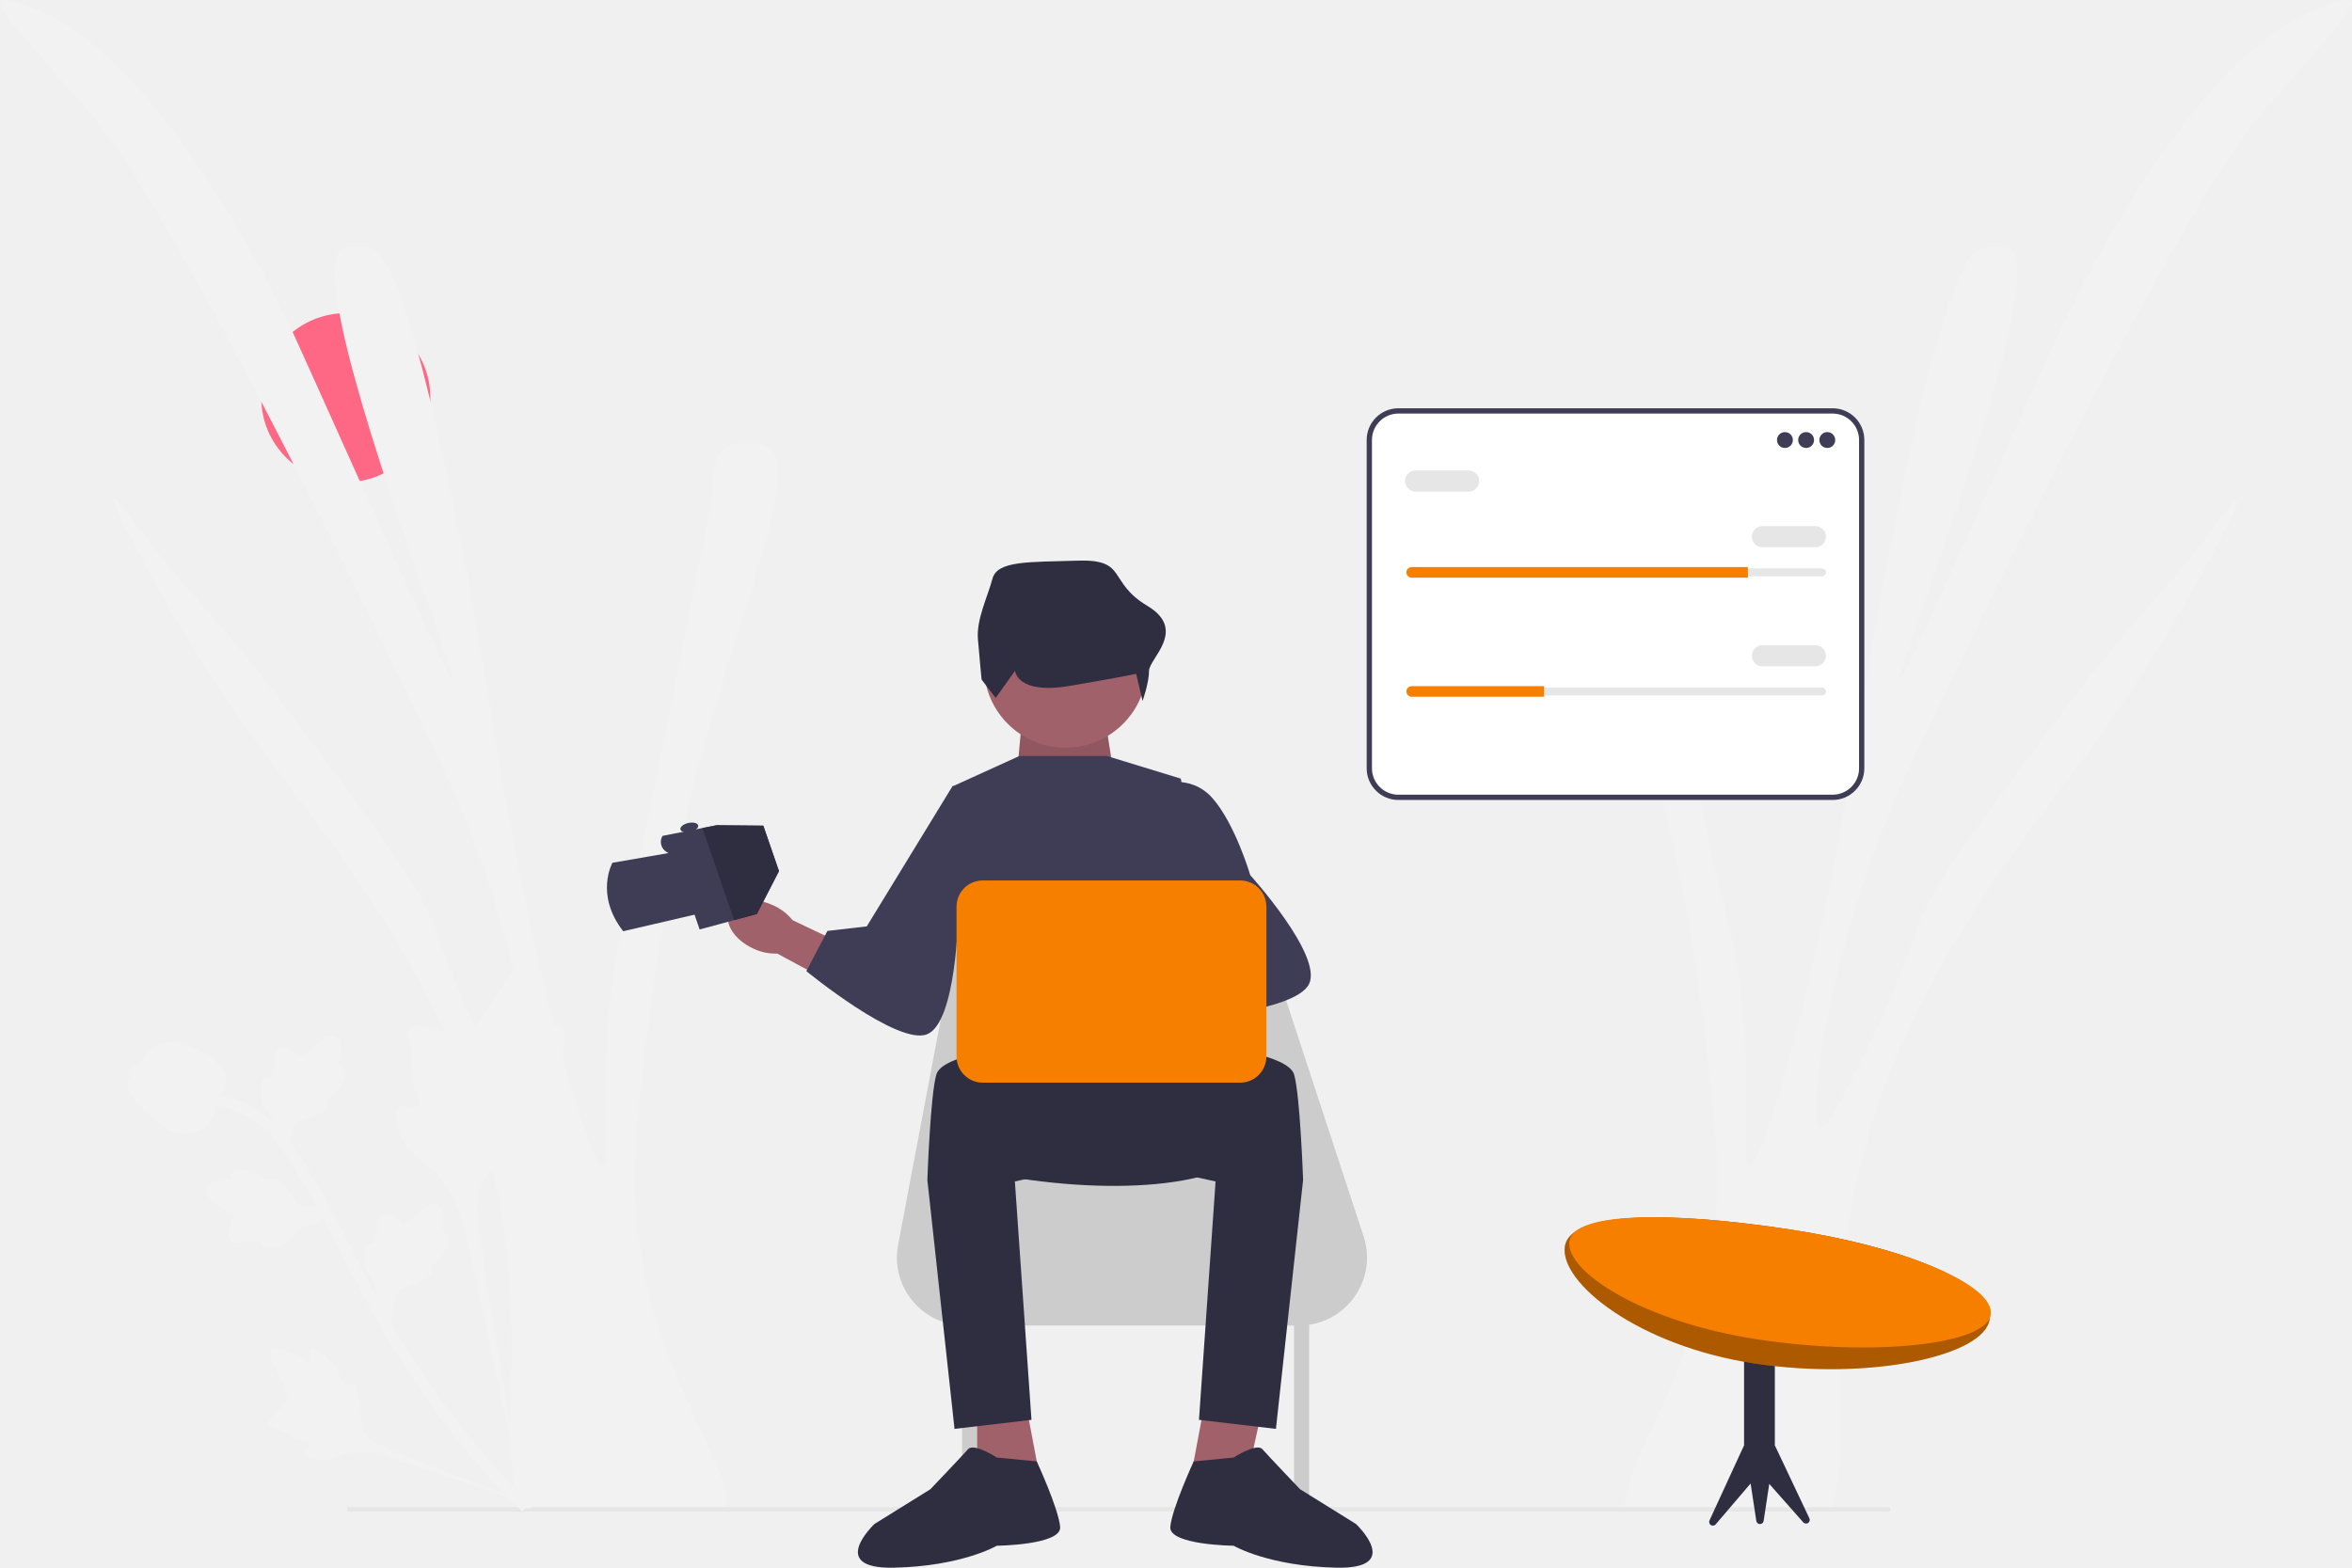
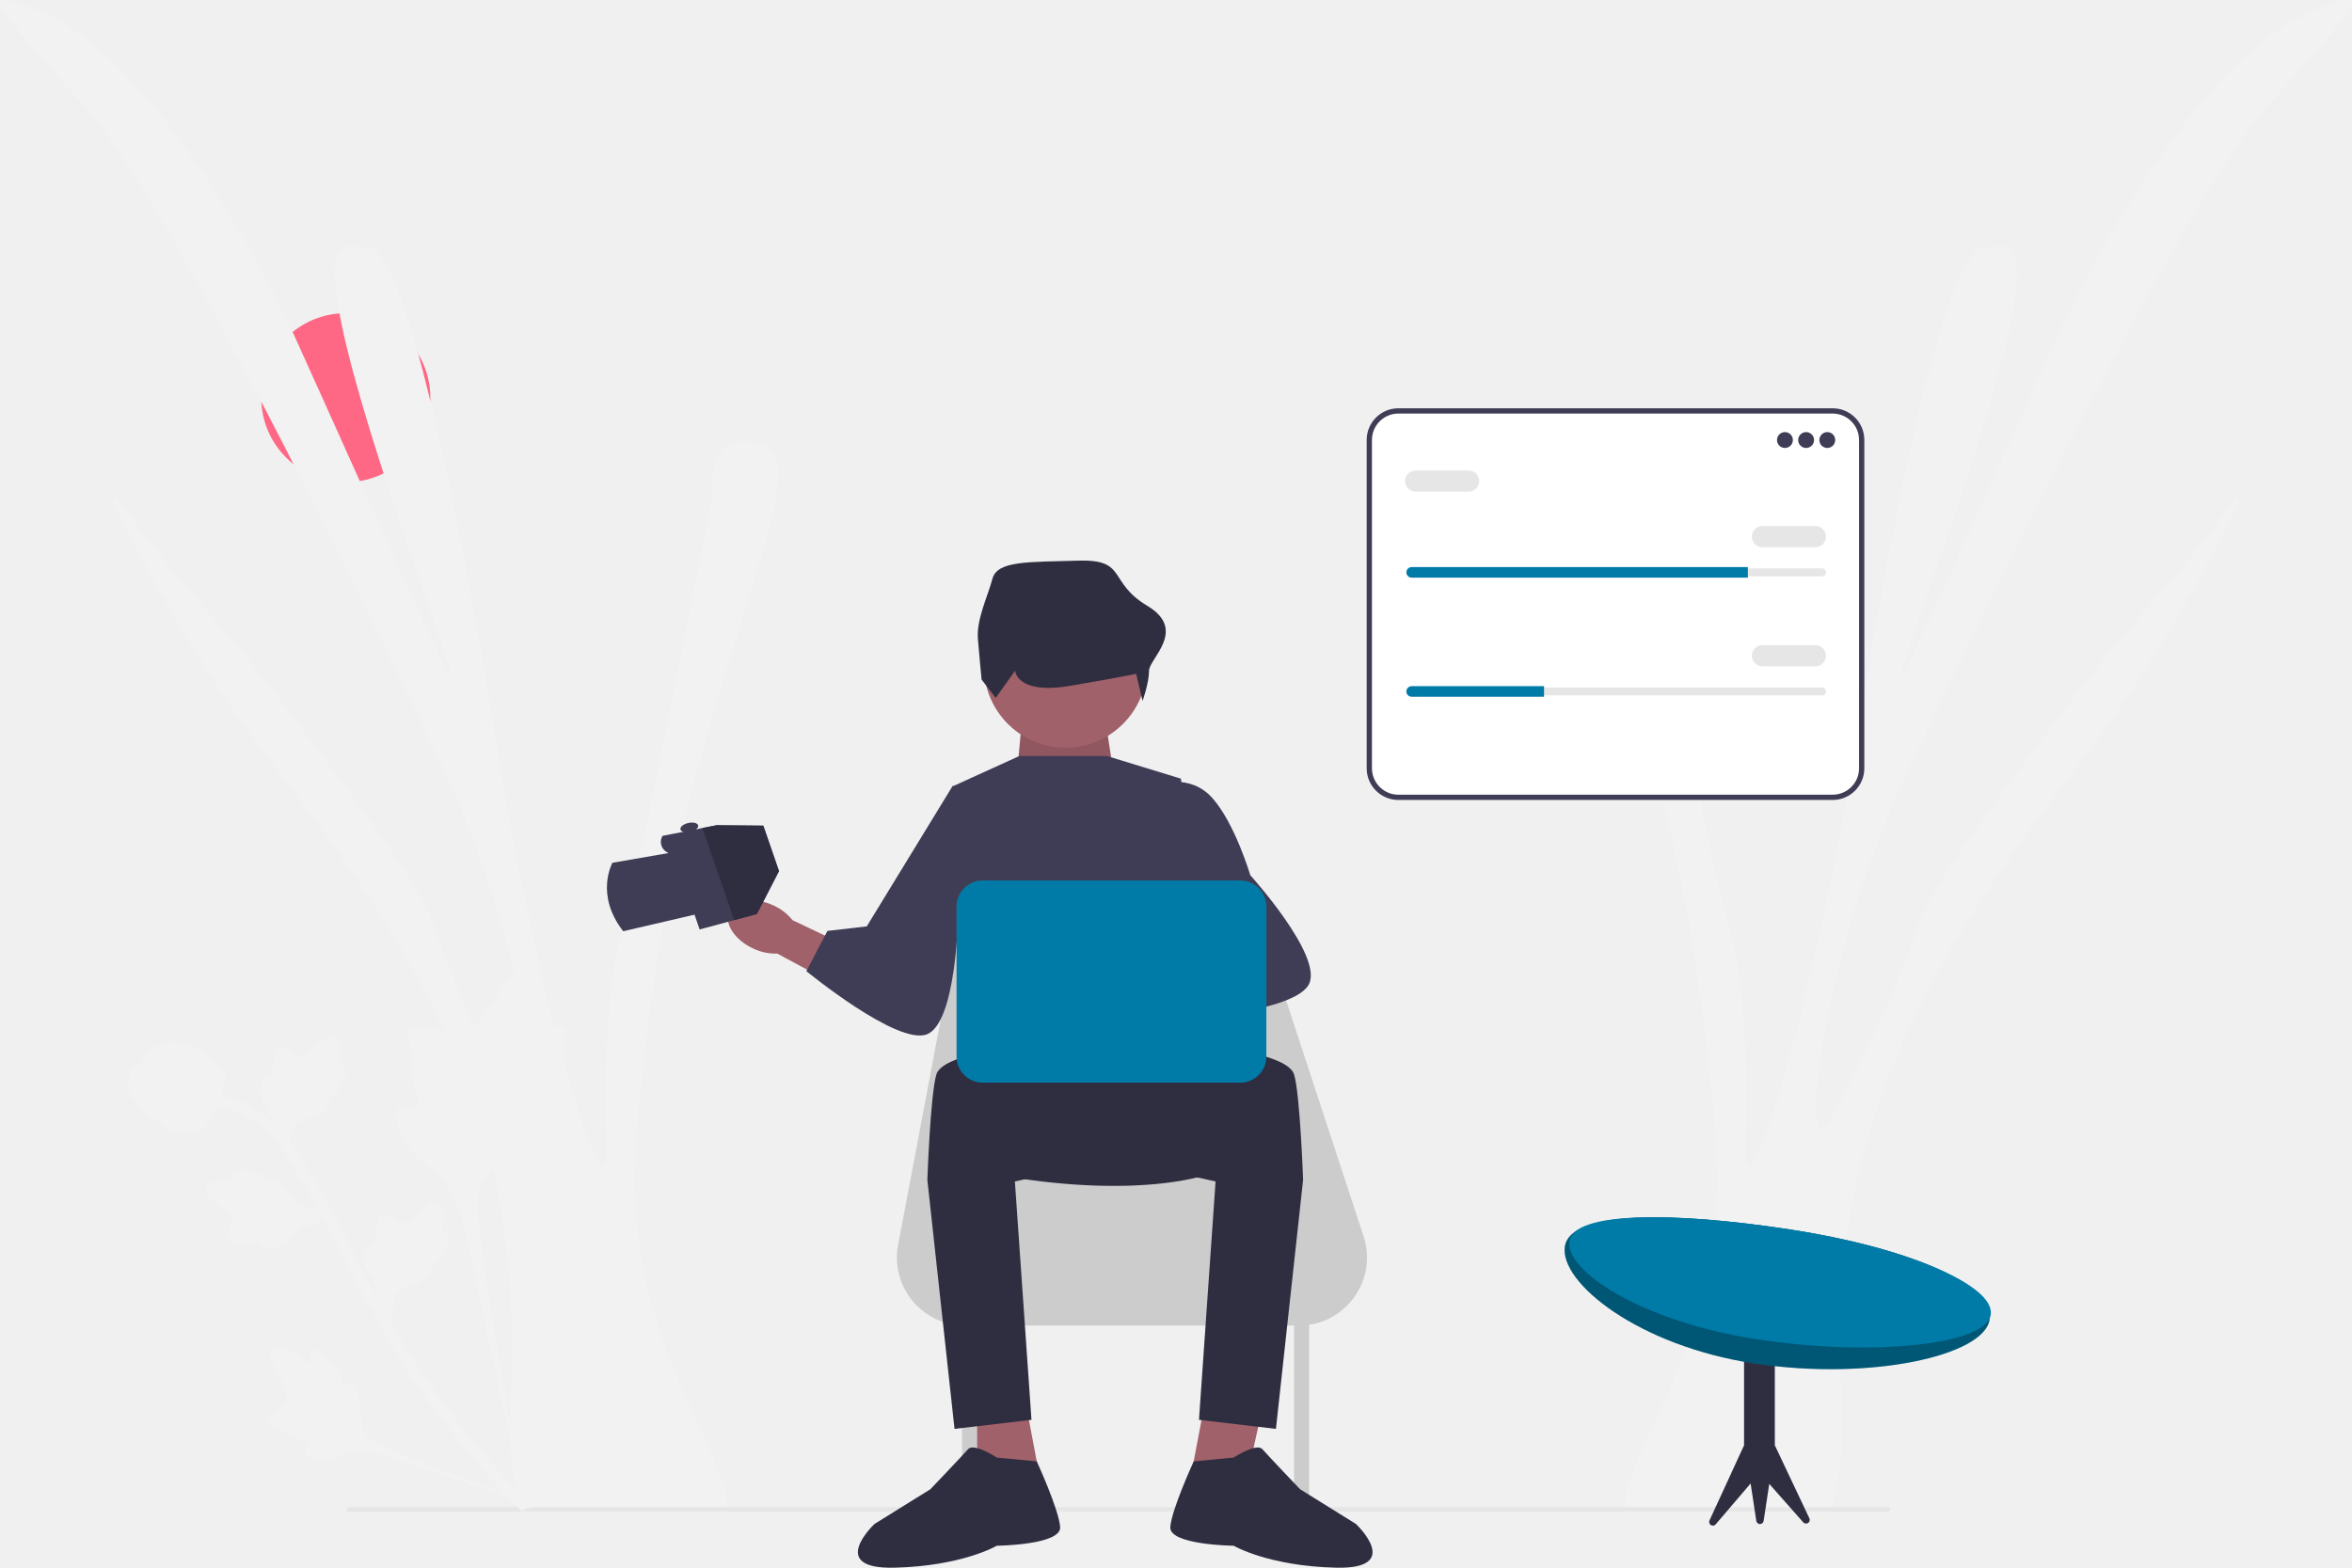
<svg xmlns="http://www.w3.org/2000/svg" width="888.461" height="592.32" viewBox="0 0 888.461 592.32">
  <polygon points="422.23 302.16 383.23 302.16 386.23 270.16 417.23 270.16 422.23 302.16" fill="#a0616a" />
  <polygon points="422.23 302.16 383.23 302.16 386.23 270.16 417.23 270.16 422.23 302.16" opacity=".1" />
  <g>
    <g>
      <circle cx="130.628" cy="150.262" r="31.937" fill="#ff6884" />
      <path d="M274.617,567.299c.181,1.526,.233,2.949,.129,4.346h-76.813c-.699-1.397-1.294-2.846-1.811-4.346-9.391-26.984,6.054-71.897-13.531-138.491-14.54-49.415-41.679-88.067-54.33-106.074-15.549-22.146-33.167-42.585-53.58-75.235-4.424-7.063-8.977-14.721-13.686-23.077-1.578-2.794-19.766-35.211-18.11-36.22,.776-.466,5.588,6.08,7.218,8.279,14.385,19.455,22.741,27.967,34.72,41.964,7.27,8.486,15.859,18.964,27.915,35.134,30.917,41.421,46.362,62.118,51.743,77.615,1.423,4.139,9.003,26.544,23.284,54.33,7.296,14.178,10.944,21.266,12.936,20.697,5.64-1.63-1.966-60.333-25.872-119.01-4.088-9.986-7.141-16.377-12.936-28.459-9.417-19.714-61.859-129.281-100.408-194.865-4.838-8.253-9.469-15.782-13.738-22.379-.828-1.242-1.63-2.458-2.406-3.622-5.381-8.02-10.142-14.359-14.1-18.447-2.096-2.173-7.425-8.331-18.11-20.697C8.889,13.826,5.784,10.178,3.689,7.514c-.31-.388-.595-.776-.828-1.112C.325,3.09-.399,1.485,.196,.632,1.05-.584,4.335,.114,7.932,1.382c.388,.129,.802,.285,1.19,.44,3.907,1.449,7.865,3.338,9.184,3.984,12.108,5.821,23.931,16.247,34.875,28.64,4.062,4.579,7.969,9.417,11.746,14.385,12.16,16.04,22.767,33.504,30.787,47.863,9.831,17.696,15.73,30.71,15.73,30.71,27.45,60.617,57.901,129.953,59.505,129.358,1.759-.647-32.003-86.955-41.834-133.834-3.286-15.704-3.881-26.984,.44-29.157,.155-.078,.31-.155,.492-.207,.673-.233,1.294-.207,1.63-.181,0,0,4.01-.517,8.227,.388,5.252,1.138,11.228,15.756,17.049,36.272,15.135,52.882,29.519,144.83,29.519,144.83,14.385,91.974,36.22,166.407,41.395,165.579,2.872-.466-1.242-23.569,2.587-62.092,2.691-27.01,5.743-26.182,15.523-75.028,15.523-77.486,23.284-116.216,23.284-116.422-.078-1.63-.285-4.916,.207-8.331,.517-3.7,1.837-7.58,4.967-9.779,4.76-3.363,12.418-1.914,15.523,0,2.484,1.552,3.751,4.398,4.036,8.486,1.707,25.716-35.237,100.279-48.018,201.075-6.364,50.217-9.857,77.615,0,113.835,9.754,35.91,26.751,58.78,28.64,75.105Z" fill="#f2f2f2" />
    </g>
    <path d="M613.844,567.299c-.181,1.526-.233,2.949-.129,4.346h76.813c.699-1.397,1.294-2.846,1.811-4.346,9.391-26.984-6.054-71.897,13.531-138.491,14.54-49.415,41.679-88.067,54.33-106.074,15.549-22.146,33.167-42.585,53.58-75.235,4.424-7.063,8.977-14.721,13.686-23.077,1.578-2.794,19.766-35.211,18.11-36.22-.776-.466-5.588,6.08-7.218,8.279-14.385,19.455-22.741,27.967-34.72,41.964-7.27,8.486-15.859,18.964-27.915,35.134-30.917,41.421-46.362,62.118-51.743,77.615-1.423,4.139-9.003,26.544-23.284,54.33-7.296,14.178-10.944,21.266-12.936,20.697-5.64-1.63,1.966-60.333,25.872-119.01,4.088-9.986,7.141-16.377,12.936-28.459,9.417-19.714,61.859-129.281,100.408-194.865,4.838-8.253,9.469-15.782,13.738-22.379,.828-1.242,1.63-2.458,2.406-3.622,5.381-8.02,10.142-14.359,14.1-18.447,2.096-2.173,7.425-8.331,18.11-20.697,4.243-4.916,7.348-8.564,9.443-11.228,.31-.388,.595-.776,.828-1.112,2.536-3.311,3.26-4.916,2.665-5.769-.854-1.216-4.139-.517-7.736,.75-.388,.129-.802,.285-1.19,.44-3.907,1.449-7.865,3.338-9.184,3.984-12.108,5.821-23.931,16.247-34.875,28.64-4.062,4.579-7.969,9.417-11.746,14.385-12.16,16.04-22.767,33.504-30.787,47.863-9.831,17.696-15.73,30.71-15.73,30.71-27.45,60.617-57.901,129.953-59.505,129.358-1.759-.647,32.003-86.955,41.834-133.834,3.286-15.704,3.881-26.984-.44-29.157-.155-.078-.31-.155-.492-.207-.673-.233-1.294-.207-1.63-.181,0,0-4.01-.517-8.227,.388-5.252,1.138-11.228,15.756-17.049,36.272-15.135,52.882-29.519,144.83-29.519,144.83-14.385,91.974-36.22,166.407-41.395,165.579-2.872-.466,1.242-23.569-2.587-62.092-2.691-27.01-5.743-26.182-15.523-75.028-15.523-77.486-23.284-116.216-23.284-116.422,.078-1.63,.285-4.916-.207-8.331-.517-3.7-1.837-7.58-4.967-9.779-4.76-3.363-12.418-1.914-15.523,0-2.484,1.552-3.751,4.398-4.036,8.486-1.707,25.716,35.237,100.279,48.018,201.075,6.364,50.217,9.857,77.615,0,113.835-9.754,35.91-26.751,58.78-28.64,75.105Z" fill="#f2f2f2" />
    <path d="M714.128,570.285h0c0,.464-.376,.84-.84,.84H131.088v-1.68H713.288c.464,0,.84,.376,.84,.84Z" fill="#e6e6e6" />
    <polygon points="366.268 534.679 372.823 564.09 393.344 561.24 387.644 531.03 366.268 534.679" fill="#a0616a" />
    <polygon points="476.281 534.679 469.725 564.09 449.205 561.24 454.905 531.03 476.281 534.679" fill="#a0616a" />
    <path d="M515.091,467.111l-36.933-112.5c-8.262-25.167-31.755-42.181-58.244-42.181h-0c-29.464,0-54.76,20.961-60.235,49.911l-20.425,108.009c-2.925,15.466,8.604,29.798,24.164,30.438v73.847h5.7v-73.817h119.703v73.817h5.7v-74.109c15.4-2.282,25.615-18.047,20.57-33.416Z" fill="#ccc" />
    <path d="M438.66,390.521l-69.542,2.28s-26.221,46.741,19.95,53.011c46.171,6.27,86.642-.57,88.352-20.52s-12.54-35.341-38.761-34.771Z" fill="#2f2e41" />
    <path d="M382.228,395.652s-26.221,2.85-28.501,10.26c-2.28,7.41-3.42,39.901-3.42,39.901l10.26,94.052,29.071-3.42-6.27-90.062,33.631-7.41-34.771-43.321Z" fill="#2f2e41" />
    <path d="M376.528,550.695s-8.626-5.7-10.868-3.135-14.212,15.105-14.212,15.105l-21.09,13.11s-18.24,17.1,7.41,16.53c25.651-.57,38.761-8.292,38.761-8.292,0,0,24.511-.258,23.941-7.098-.57-6.84-8.841-24.768-8.841-24.768l-15.1-1.453Z" fill="#2f2e41" />
    <path d="M460.32,395.652s26.221,2.85,28.501,10.26,3.42,39.901,3.42,39.901l-10.26,94.052-29.071-3.42,6.27-90.062-33.631-7.41,34.771-43.321Z" fill="#2f2e41" />
    <path d="M466.02,550.695s8.626-5.7,10.868-3.135,14.212,15.105,14.212,15.105l21.09,13.11s18.24,17.1-7.41,16.53-38.761-8.292-38.761-8.292c0,0-24.511-.258-23.941-7.098,.57-6.84,8.841-24.768,8.841-24.768l15.1-1.453Z" fill="#2f2e41" />
    <path d="M418.139,285.639h-33.09l-25.051,11.4,5.7,75.242s-7.105,22.875,1.578,24.263c8.683,1.388,56.564,9.938,69.674,2.528,13.11-7.41,24.511-5.13,24.511-5.13l-15.39-99.752-27.931-8.55Z" fill="#3f3d56" />
    <circle cx="402.464" cy="251.723" r="30.781" fill="#a0616a" />
    <path d="M370.797,256.761l5.317,6.932,7.317-10.26s.61,9.12,20.732,5.7,25.001-4.56,25.001-4.56l2.439,10.26s2.439-6.84,2.439-11.4,14.634-15.39-.61-24.511-7.317-17.67-26.22-17.1c-18.903,.57-30.488,0-32.318,6.84-1.829,6.84-6.098,15.39-5.488,22.801s1.39,15.298,1.39,15.298Z" fill="#2f2e41" />
    <path id="uuid-7ddbc389-7cdc-46c2-935f-0ff8b929a928-510" d="M429.029,391.708c-7.41,2.462-14.687,.633-16.253-4.083-1.566-4.716,3.172-10.534,10.586-12.995,2.948-1.024,6.098-1.327,9.187-.884l31.53-10.033,4.393,14.896-31.549,8.309c-2.211,2.204-4.917,3.846-7.893,4.789Z" fill="#a0616a" />
    <g>
      <path id="uuid-04944d89-6e1c-4a13-b790-56aa68a198ee-511" d="M284.561,358.393c-7.095-3.26-11.164-9.564-9.089-14.079,2.076-4.515,9.509-5.531,16.607-2.269,2.853,1.264,5.362,3.194,7.316,5.626l29.888,14.194-6.96,13.884-28.726-15.467c-3.12,.101-6.219-.547-9.037-1.889Z" fill="#a0616a" />
      <path d="M359.895,296.879s11.86,4.84,11.492,17.758-9.434,30.971-9.434,30.971c0,0-.633,40.754-11.775,45.165s-45.576-23.86-45.576-23.86l7.953-15.192,14.864-1.715,32.476-53.127Z" fill="#3f3d56" />
    </g>
    <path d="M437.52,296.469s11.97-4.56,20.52,5.13,14.25,29.071,14.25,29.071c0,0,27.361,30.211,22.23,41.041-5.13,10.83-49.591,13.68-49.591,13.68l-4.56-16.53,9.69-11.4-12.54-60.991Z" fill="#3f3d56" />
-     <path d="M468.497,409.047h-97.296c-5.443,0-9.87-4.428-9.87-9.87v-56.641c0-5.442,4.428-9.87,9.87-9.87h97.296c5.443,0,9.87,4.428,9.87,9.87v56.641c0,5.442-4.428,9.87-9.87,9.87Z" fill="#f77f00" />
+     <path d="M468.497,409.047h-97.296c-5.443,0-9.87-4.428-9.87-9.87v-56.641c0-5.442,4.428-9.87,9.87-9.87h97.296c5.443,0,9.87,4.428,9.87,9.87v56.641c0,5.442-4.428,9.87-9.87,9.87Z" fill="#007BA7" />
    <g>
      <path d="M211.919,388.118c-2.41-1.265-6.209,4.021-8.264,2.792-2.048-1.225,1.011-6.899-.141-14.846-.208-1.433-1.517-10.463-5.156-11.256-6.898-1.502-16.1,27.913-26.502,26.554-2.283-.298-4.866-2.11-11.939-3.278-2.814-.465-4.365-.501-5.272,.427-1.287,1.317-.153,3.427,.683,8.434,1.254,7.51-.416,8.039,1.11,13.706,1.133,4.207,2.649,6.125,1.652,7.295-1.41,1.655-5.356-1.116-7.38,.598-2.066,1.749-.737,6.988,.854,10.543,2.985,6.672,7.759,9.346,11.653,12.852,4.231,3.81,9.401,10.385,12.421,22.341l22.97,107.095c-4.228-22.275-14.755-83.991-17.699-107.522-.85-6.793-1.494-13.817,2.68-19.319,4.019-5.297,12.021-8.545,19.891-16.468,.919-.925,3.445-3.533,2.736-5.528-.586-1.649-2.849-1.376-3.419-2.907-.765-2.054,2.686-4.211,5.643-8.947,2.085-3.339,2.864-6.262,3.534-8.776,.202-.758,3.153-12.108-.056-13.791l-0,0Z" fill="#f2f2f2" />
      <path d="M117.726,510.004c-1.316,.818,.182,4.207-1.014,4.861-1.192,.652-3.095-2.487-7.327-4.214-.763-.311-5.573-2.275-7.012-.717-2.728,2.952,9.054,15.956,5.386,20.669-.805,1.034-2.44,1.779-5.054,4.914-1.04,1.247-1.505,1.998-1.311,2.71,.275,1.012,1.638,1.064,4.337,2.098,4.047,1.552,3.825,2.524,7.047,3.41,2.392,.658,3.77,.467,4.057,1.294,.406,1.17-2.093,2.307-1.836,3.795,.262,1.518,3.217,2.378,5.421,2.623,4.136,.46,6.826-1.112,9.67-2.011,3.091-.977,7.809-1.618,14.549,.35l59.191,19.626c-12.153-4.352-45.481-16.992-57.879-22.337-3.579-1.543-7.213-3.253-8.708-6.89-1.44-3.501-.726-8.365-2.343-14.514-.189-.718-.74-2.71-1.924-2.938-.978-.188-1.497,1.001-2.413,.839-1.229-.217-1.292-2.534-2.763-5.351-1.037-1.987-2.247-3.213-3.288-4.267-.314-.318-5.033-5.041-6.785-3.952l0,0Z" fill="#f2f2f2" />
      <path d="M147.687,499.69l-5.168-6.606,.032-.762c.147-3.523-.493-6.48-1.904-8.792-.224-.368-.467-.724-.715-1.087-.981-1.438-2.2-3.225-2.563-5.961-.199-1.527-.394-5.227,2.088-6.284,.664-.291,1.3-.295,1.854-.183,.001-.114,.003-.229,.005-.353,.042-1.515,.317-2.323,.583-3.101,.203-.598,.414-1.215,.57-2.465,.069-.548,.1-1.012,.127-1.402,.083-1.181,.249-2.63,1.612-3.447,1.488-.823,2.982-.094,3.972,.389,1.766,.859,2.799,1.627,3.484,2.136,.25,.186,.532,.395,.641,.446,.888,.398,4.281-2.577,5.564-3.689,2.876-2.51,5.364-4.682,7.753-3.365,1.71,.941,2.28,3.228,1.734,6.982-.171,1.169-.497,2.178-.823,3.013,.691-.01,1.428,.174,2.059,.787h0c1.492,1.454,1.075,4.088-1.231,7.836-.571,.933-1.343,2.185-2.744,3.422-.66,.582-1.306,1.022-1.864,1.39,.191,.336,.333,.74,.359,1.23,.078,1.441-.829,2.709-2.748,3.722-2.094,1.144-4.003,1.786-5.685,2.355-1.468,.498-2.731,.931-3.565,1.526-1.533,1.125-1.981,3.183-2.408,5.758l-1.019,6.504-0,0Z" fill="#f2f2f2" />
      <path d="M125.337,455.171l-5.079,6.674-.745,.163c-3.445,.751-6.143,2.121-8.022,4.072-.299,.31-.581,.636-.87,.967-1.142,1.313-2.561,2.946-5.116,3.991-1.427,.58-4.956,1.707-6.608-.426-.45-.569-.615-1.183-.647-1.747-.11,.028-.222,.055-.342,.085-1.476,.343-2.328,.282-3.147,.223-.63-.045-1.28-.092-2.529,.073-.548,.073-1.004,.16-1.388,.233-1.163,.219-2.607,.427-3.744-.685-1.173-1.231-.847-2.861-.632-3.941,.383-1.926,.864-3.12,1.182-3.912,.117-.289,.247-.615,.269-.734,.16-.96-3.579-3.487-4.98-4.447-3.157-2.145-5.889-4.001-5.221-6.646,.477-1.893,2.544-3.024,6.314-3.448,1.174-.131,2.233-.072,3.123,.032-.185-.666-.194-1.426,.239-2.192h0c1.028-1.812,3.682-2.077,7.892-.797,1.048,.316,2.454,.745,4.006,1.786,.73,.491,1.32,1.004,1.817,1.451,.277-.27,.631-.51,1.099-.659,1.375-.441,2.831,.115,4.297,1.714,1.638,1.735,2.743,3.419,3.72,4.902,.854,1.294,1.593,2.405,2.38,3.061,1.477,1.198,3.581,1.109,6.18,.869l6.55-.664-0,0Z" fill="#f2f2f2" />
      <path d="M108.766,436.54l-5.168-6.606,.032-.762c.147-3.523-.493-6.48-1.904-8.792-.224-.368-.467-.724-.715-1.087-.981-1.438-2.2-3.225-2.563-5.961-.199-1.527-.394-5.227,2.088-6.284,.664-.291,1.3-.295,1.854-.183,.001-.114,.003-.229,.005-.353,.042-1.515,.317-2.323,.583-3.101,.203-.598,.414-1.215,.57-2.465,.069-.548,.1-1.012,.127-1.402,.083-1.181,.249-2.63,1.612-3.447,1.488-.823,2.982-.094,3.972,.389,1.766,.859,2.799,1.627,3.484,2.136,.25,.186,.532,.395,.641,.446,.888,.398,4.281-2.577,5.564-3.689,2.876-2.51,5.364-4.682,7.753-3.365,1.71,.941,2.28,3.228,1.734,6.982-.171,1.169-.497,2.178-.823,3.013,.691-.01,1.428,.174,2.059,.787h0c1.492,1.454,1.075,4.088-1.231,7.836-.571,.933-1.343,2.185-2.744,3.422-.66,.582-1.306,1.022-1.864,1.39,.191,.336,.333,.74,.359,1.23,.078,1.441-.829,2.709-2.748,3.722-2.094,1.144-4.003,1.786-5.685,2.355-1.468,.498-2.731,.931-3.565,1.526-1.533,1.125-1.981,3.183-2.408,5.758l-1.019,6.504-0,0Z" fill="#f2f2f2" />
      <path d="M200.912,569.795l-2.061-.015-1.418-1.495,1.418,1.495-1.611,1.267c-.127-.144-.449-.456-.948-.948-2.731-2.694-11.048-10.891-22.392-24.88-7.919-9.765-15.424-20.197-22.31-31.01-6.897-10.83-11.479-19.423-15.163-26.329-2.778-5.209-5.341-10.219-7.835-15.102-6.667-13.042-12.967-25.361-21.675-37.93-1.943-2.807-5.989-8.648-13.479-12.9-4.345-2.466-9.204-4.038-14.442-4.667l.492-4.095c5.785,.699,11.164,2.442,15.988,5.18,8.305,4.715,12.714,11.079,14.833,14.137,8.862,12.791,15.221,25.229,21.952,38.398,2.487,4.864,5.038,9.853,7.804,15.041,3.649,6.842,8.192,15.36,15.001,26.05,6.803,10.685,14.217,20.988,22.035,30.631,11.202,13.812,19.396,21.886,22.087,24.538,1.436,1.417,1.737,1.714,1.727,2.633l-0-0Z" fill="#f2f2f2" />
      <path d="M75.995,426.822c-.144,.089-.292,.175-.445,.256-3.087,1.68-6.956,1.597-11.499-.245-2.134-.869-3.839-2.309-7.24-5.182-.525-.442-3.152-2.709-6.081-6.251-1.915-2.313-2.523-3.399-2.598-4.644-.085-1.385,.368-2.666,1.08-3.781-.251-.308-.429-.677-.501-1.119-.304-1.831,1.404-2.619,2.321-3.057,.469-.213,1.056-.476,1.623-.868,.894-.613,1.22-1.192,1.717-2.065,.475-.836,1.065-1.876,2.223-2.963,2.275-2.154,4.919-2.762,5.79-2.963,4.574-1.074,8.262,.723,12.533,2.804,.854,.419,3.873,2,6.959,4.817,2.226,2.032,2.803,3.189,3.093,4.136,.601,1.941,.173,3.529-1.111,7.242-1.337,3.883-2.01,5.829-2.758,7.222-1.747,3.237-2.844,5.27-5.105,6.663l0,0Z" fill="#f2f2f2" />
    </g>
    <g>
      <path d="M235.426,351.842l26.933-6.261,1.93,5.595,13.029-3.519,8.593-2.322,8.346-16.214-5.922-17.164-17.634-.165-5.392,1.06-15.041,2.959h0c-1.274,2.106-.578,4.847,1.546,6.091l.697,.408-21.162,3.664s-6.76,12.03,4.076,25.868Z" fill="#3f3d56" />
      <polygon points="265.31 312.852 277.318 347.657 285.912 345.335 294.258 329.121 288.336 311.957 270.703 311.791 265.31 312.852" fill="#2f2e41" />
      <ellipse cx="260.383" cy="312.624" rx="3.438" ry="1.719" transform="translate(-61.41236 63.66451) rotate(-12.48164)" fill="#3f3d56" />
    </g>
    <g>
      <path d="M683.442,573.548l-12.924-27.314-.077,.056v-35.501h-11.625v35.501l-.077-.056-12.924,28.089c-.383,.673-.149,1.529,.524,1.912,.57,.325,1.29,.211,1.732-.275l13.219-15.468,2.139,14.084c.085,.77,.778,1.324,1.548,1.239,.652-.072,1.167-.587,1.239-1.239l2.116-13.929,12.855,14.538c.521,.573,1.408,.615,1.98,.094,.486-.442,.6-1.161,.275-1.732Z" fill="#2f2e41" />
-       <path d="M591.121,470.963c-2.058,13.617,27.724,37.554,71.631,44.191s86.743-2.949,88.801-16.566-32.075-27.524-75.982-34.161-82.392-7.081-84.45,6.536Z" fill="#f77f00" />
+       <path d="M591.121,470.963c-2.058,13.617,27.724,37.554,71.631,44.191s86.743-2.949,88.801-16.566-32.075-27.524-75.982-34.161-82.392-7.081-84.45,6.536Z" fill="#007BA7" />
      <path d="M591.121,470.963c-2.058,13.617,27.724,37.554,71.631,44.191s86.743-2.949,88.801-16.566-32.075-27.524-75.982-34.161-82.392-7.081-84.45,6.536Z" isolation="isolate" opacity=".3" />
-       <path d="M592.851,468.97c-1.695,11.215,27.367,30.464,71.274,37.1s86.182,1.894,87.877-9.321-32.524-25.686-76.431-32.323-81.025-6.671-82.72,4.543Z" fill="#f77f00" />
+       <path d="M592.851,468.97c-1.695,11.215,27.367,30.464,71.274,37.1s86.182,1.894,87.877-9.321-32.524-25.686-76.431-32.323-81.025-6.671-82.72,4.543Z" fill="#007BA7" />
    </g>
    <g>
      <path d="M692.277,302.252h-164.047c-6.604,0-11.977-5.373-11.977-11.977v-124.047c0-6.604,5.373-11.977,11.977-11.977h164.047c6.604,0,11.977,5.373,11.977,11.977v124.047c0,6.604-5.373,11.977-11.977,11.977Z" fill="#fff" />
      <path d="M692.277,302.252h-164.047c-6.604,0-11.977-5.373-11.977-11.977v-124.047c0-6.604,5.373-11.977,11.977-11.977h164.047c6.604,0,11.977,5.373,11.977,11.977v124.047c0,6.604-5.373,11.977-11.977,11.977Zm-164.047-146c-5.501,0-9.977,4.476-9.977,9.977v124.047c0,5.501,4.476,9.977,9.977,9.977h164.047c5.501,0,9.977-4.476,9.977-9.977v-124.047c0-5.501-4.476-9.977-9.977-9.977h-164.047Z" fill="#3f3d56" />
      <circle cx="674.254" cy="166.252" r="3" fill="#3f3d56" />
      <circle cx="682.254" cy="166.252" r="3" fill="#3f3d56" />
      <circle cx="690.254" cy="166.252" r="3" fill="#3f3d56" />
      <path d="M533.254,214.752c-.827,0-1.5,.673-1.5,1.5,0,.403,.156,.776,.438,1.052,.285,.292,.659,.448,1.062,.448h155c.827,0,1.5-.673,1.5-1.5,0-.403-.156-.776-.438-1.052-.285-.292-.659-.448-1.062-.448h-155Z" fill="#e6e6e6" />
-       <path d="M660.254,214.252v4h-127c-.55,0-1.05-.22-1.41-.59-.37-.36-.59-.86-.59-1.41,0-1.1,.9-2,2-2h127Z" fill="#f77f00" />
+       <path d="M660.254,214.252v4h-127c-.55,0-1.05-.22-1.41-.59-.37-.36-.59-.86-.59-1.41,0-1.1,.9-2,2-2h127Z" fill="#007BA7" />
      <path d="M685.754,206.752h-20c-2.206,0-4-1.794-4-4s1.794-4,4-4h20c2.206,0,4,1.794,4,4s-1.794,4-4,4Z" fill="#e6e6e6" />
      <path d="M554.754,185.752h-20c-2.206,0-4-1.794-4-4s1.794-4,4-4h20c2.206,0,4,1.794,4,4s-1.794,4-4,4Z" fill="#e6e6e6" />
      <path d="M533.254,259.752c-.827,0-1.5,.673-1.5,1.5,0,.403,.156,.776,.438,1.052,.285,.292,.659,.448,1.062,.448h155c.827,0,1.5-.673,1.5-1.5,0-.403-.156-.776-.438-1.052-.285-.292-.659-.448-1.062-.448h-155Z" fill="#e6e6e6" />
-       <path d="M583.254,259.252v4h-50c-.55,0-1.05-.22-1.41-.59-.37-.36-.59-.86-.59-1.41,0-1.1,.9-2,2-2h50Z" fill="#f77f00" />
+       <path d="M583.254,259.252v4h-50c-.55,0-1.05-.22-1.41-.59-.37-.36-.59-.86-.59-1.41,0-1.1,.9-2,2-2h50Z" fill="#007BA7" />
      <path d="M685.754,251.752h-20c-2.206,0-4-1.794-4-4s1.794-4,4-4h20c2.206,0,4,1.794,4,4s-1.794,4-4,4Z" fill="#e6e6e6" />
    </g>
  </g>
</svg>
